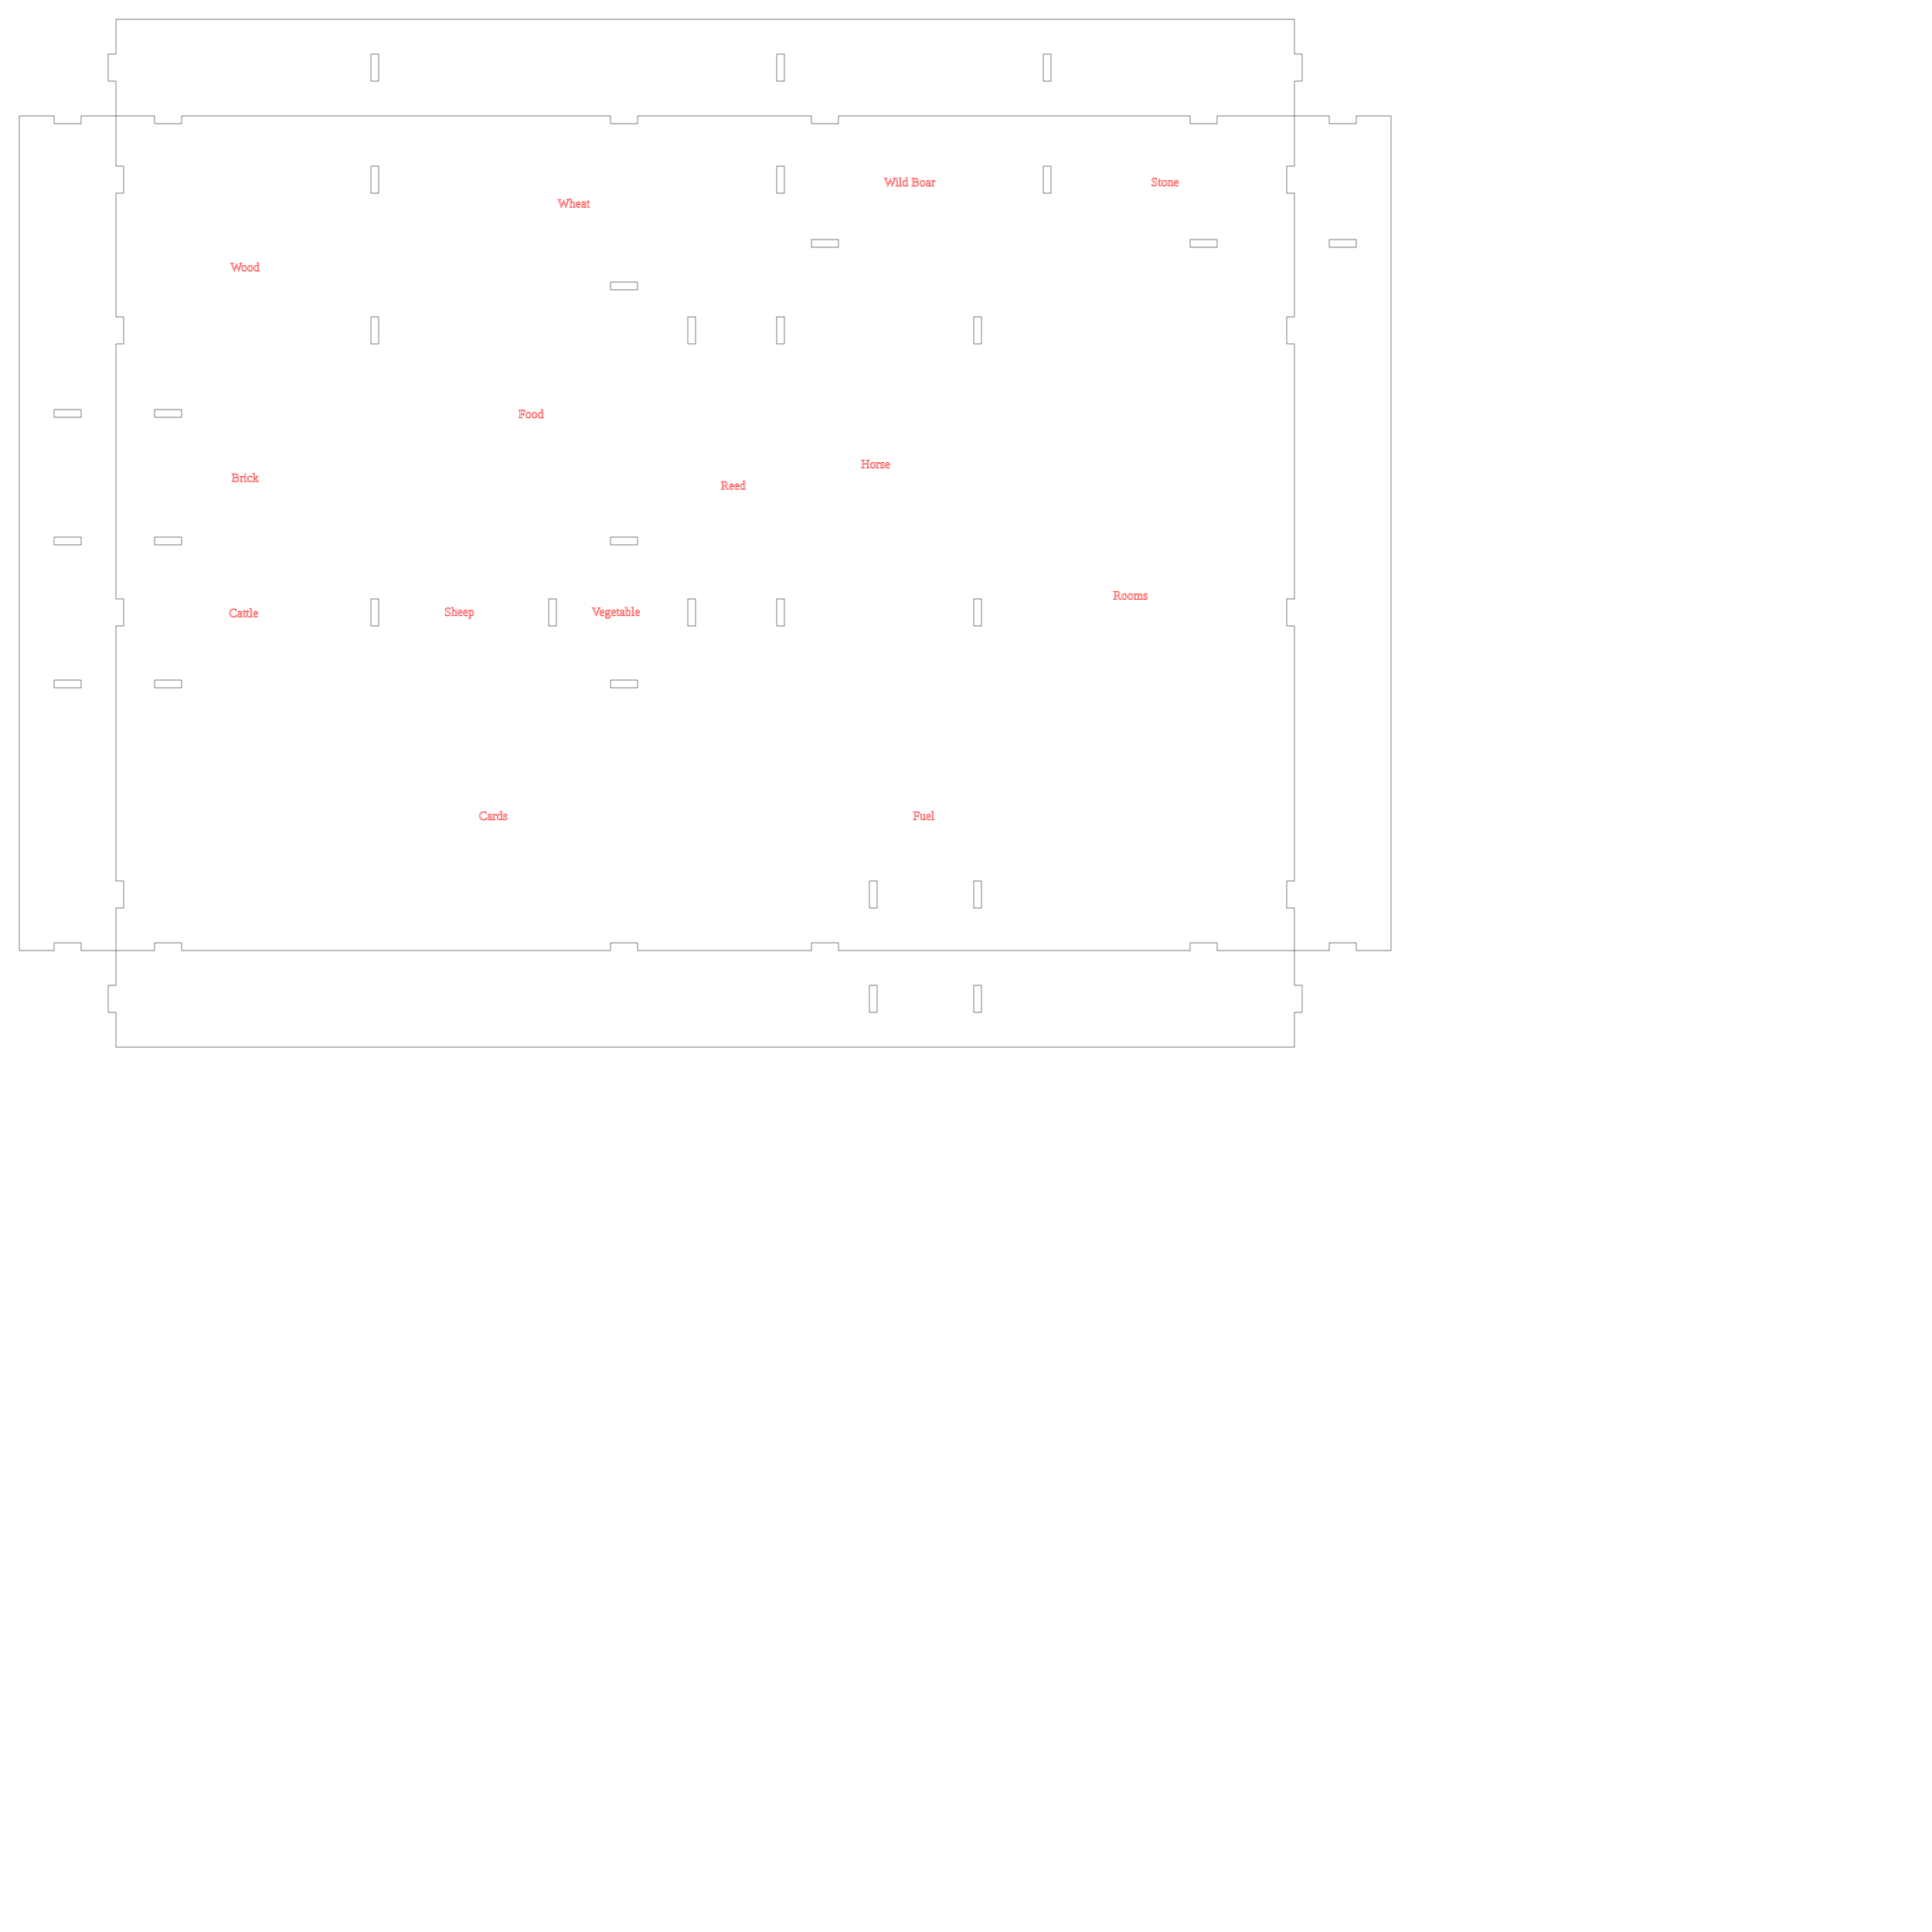
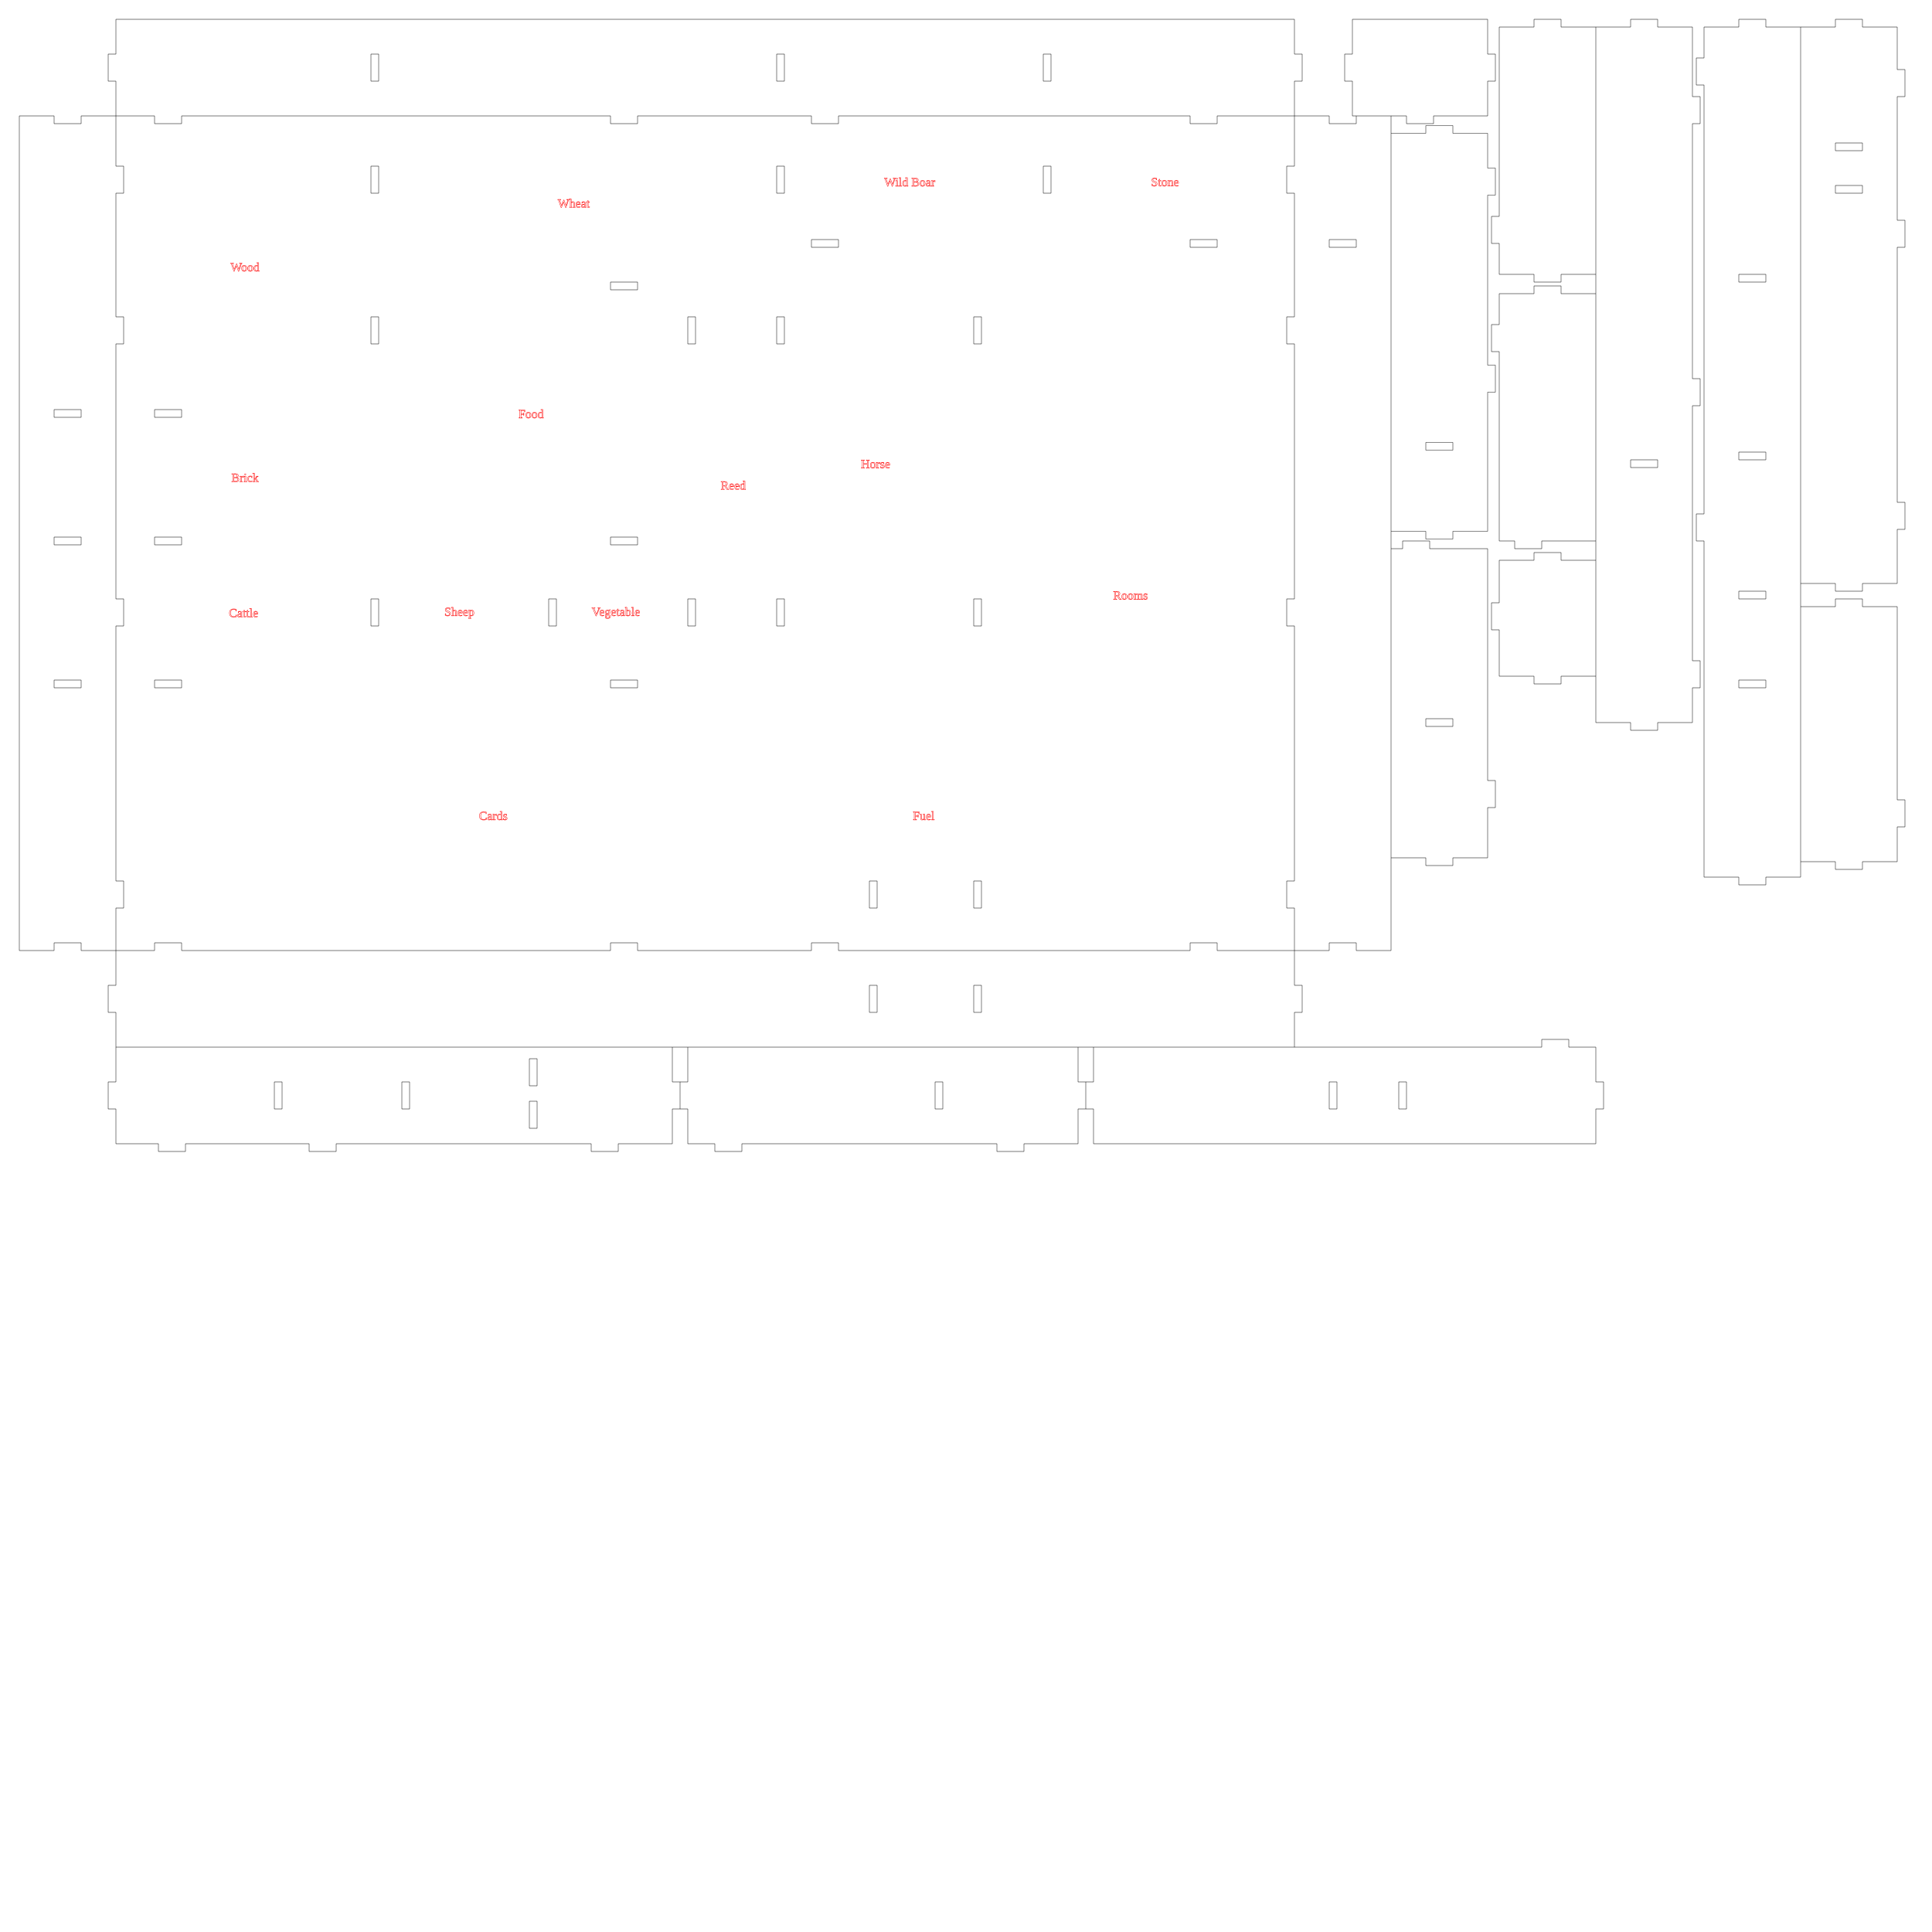
<svg xmlns="http://www.w3.org/2000/svg" width="500mm" height="500mm" viewBox="0 0 500 500" version="1.1" id="svg5">
  <defs id="defs2" />
  <g id="layer1" transform="translate(-144.9022,21)" style="display:none">
    <g id="g23554">
      <rect style="fill:#bf616a;fill-opacity:1;stroke-width:0.1;stroke-linejoin:round" id="rect769-6" width="41" height="43" x="-71" y="-131.5" transform="rotate(90)" />
      <text xml:space="preserve" style="font-size:3.175px;fill:#eceff4;fill-opacity:1;stroke-width:0.1;stroke-linejoin:round" x="105.996" y="-49.316" id="text13752">
        <tspan id="tspan13750" style="fill:#eceff4;fill-opacity:1;stroke-width:0.1" x="105.996" y="-49.316">Reed</tspan>
      </text>
    </g>
    <rect style="fill:#bf616a;fill-opacity:1;stroke-width:0.1;stroke-linejoin:round" id="rect769-6-7-6-2-56-5" width="41" height="75" x="-50.5" y="187.5" transform="rotate(90)" />
    <text xml:space="preserve" style="font-size:3.175px;fill:#eceff4;fill-opacity:1;stroke-width:0.1;stroke-linejoin:round" x="-231.858" y="-28.865" id="text13752-0-2-0-93-9">
      <tspan id="tspan13750-9-6-2-7-7" style="fill:#eceff4;fill-opacity:1;stroke-width:0.1" x="-231.858" y="-28.865">Person 1</tspan>
    </text>
    <rect style="fill:#bf616a;fill-opacity:1;stroke-width:0.1;stroke-linejoin:round" id="rect769-6-7-6-2-5-9-9-2-9-1" width="53" height="90" x="21" y="-113" transform="rotate(-90)" />
    <text xml:space="preserve" style="font-size:3.175px;fill:#eceff4;fill-opacity:1;stroke-width:0.1;stroke-linejoin:round" x="-71.818" y="-46.316" id="text13752-0-2-0-9-7-3-0-2-7">
      <tspan id="tspan13750-9-6-2-2-3-1-68-6-7" style="fill:#eceff4;fill-opacity:1;stroke-width:0.1" x="-71.818" y="-46.316">Food</tspan>
    </text>
  </g>
  <g id="layer2" style="display:none" transform="translate(30,30)">
    <g id="g19574" transform="rotate(90,331.3291,196.6578)">
      <rect style="fill:#81a1c1;fill-opacity:1;stroke-width:0.1;stroke-linejoin:round" id="rect769-6-7-6-2-5-9-9-2" width="79" height="180" x="-303.987" y="168.671" transform="rotate(-90)" />
      <text xml:space="preserve" style="font-size:3.175px;fill:#4c566a;fill-opacity:1;stroke-width:0.1;stroke-linejoin:round" x="253.245" y="265.622" id="text13752-0-2-0-9-7-3-0">
        <tspan id="tspan13750-9-6-2-2-3-1-68" style="stroke-width:0.1" x="253.245" y="265.622">Rooms</tspan>
      </text>
    </g>
    <rect style="fill:#eceff4;fill-opacity:1;stroke-width:0.1;stroke-linejoin:round" id="rect769-3-6-7" width="305" height="2" x="0" y="-2.6257521e-06" />
    <rect style="fill:#eceff4;fill-opacity:1;stroke-width:0.1;stroke-linejoin:round" id="rect769-3-6-7-2-1" width="105" height="2" x="68" y="43" />
    <rect style="fill:#eceff4;fill-opacity:1;stroke-width:0.1;stroke-linejoin:round" id="rect769-3-6-7-2-1-6-0" width="130" height="2" x="-303" y="-34" transform="scale(-1)" />
    <rect style="fill:#eceff4;fill-opacity:1;stroke-width:0.1;stroke-linejoin:round" id="rect769-3-6-7-5" width="305" height="2" x="-8.8817842e-16" y="214" />
    <rect style="fill:#eceff4;fill-opacity:1;stroke-width:0.1;stroke-linejoin:round" id="rect769-3-6-7-5-3" width="2" height="216" x="0" y="0" />
    <rect style="fill:#eceff4;fill-opacity:1;stroke-width:0.1;stroke-linejoin:round" id="rect769-3-6-7-5-3-5" width="2" height="216" x="303" y="0" />
    <g id="g13748" transform="translate(88)">
      <rect style="fill:#81a1c1;fill-opacity:1;stroke-width:0.1;stroke-linejoin:round" id="rect769" width="41" height="81" x="-43" y="2" transform="rotate(-90)" />
      <text xml:space="preserve" style="font-size:3.175px;fill:#4c566a;fill-opacity:1;stroke-width:0.1;stroke-linejoin:round" x="37.338" y="23.684" id="text13699">
        <tspan id="tspan13697" style="stroke-width:0.1" x="37.338" y="23.684">Wheat</tspan>
      </text>
    </g>
    <g id="g21898" transform="rotate(-90,243.0933,43.70412)">
      <rect style="fill:#81a1c1;fill-opacity:1;stroke-width:0.1;stroke-linejoin:round" id="rect769-4" width="21" height="90" x="28.389" y="140.797" transform="rotate(-90)" />
      <text xml:space="preserve" style="font-size:3.175px;fill:#4c566a;fill-opacity:1;stroke-width:0.1;stroke-linejoin:round" x="181.793" y="-37.706" id="text13699-9">
        <tspan id="tspan13697-0" style="stroke-width:0.1" x="181.793" y="-37.706">Reed</tspan>
      </text>
    </g>
    <g id="g13874" transform="translate(-138.6768,76)">
      <rect style="fill:#81a1c1;fill-opacity:1;stroke-width:0.1;stroke-linejoin:round" id="rect769-6-7" width="31" height="45" x="2" y="-185.677" transform="rotate(90)" />
      <text xml:space="preserve" style="font-size:3.175px;fill:#4c566a;fill-opacity:1;stroke-width:0.1;stroke-linejoin:round" x="159.051" y="18.684" id="text13752-0">
        <tspan id="tspan13750-9" style="stroke-width:0.1" x="159.051" y="18.684">Brick</tspan>
      </text>
    </g>
    <g id="g13971" transform="translate(-113.6839,109)">
      <rect style="fill:#81a1c1;fill-opacity:1;stroke-width:0.1;stroke-linejoin:round" id="rect769-6-7-6" width="35" height="44" x="2" y="-225.684" transform="rotate(90)" />
      <text xml:space="preserve" style="font-size:3.175px;fill:#4c566a;fill-opacity:1;stroke-width:0.1;stroke-linejoin:round" x="198.691" y="20.376" id="text13752-0-2">
        <tspan id="tspan13750-9-6" style="stroke-width:0.1" x="198.691" y="20.376">Sheep</tspan>
      </text>
    </g>
    <g id="g14082" transform="rotate(-90,240.3532,128.6468)">
      <rect style="fill:#81a1c1;fill-opacity:1;stroke-width:0.1;stroke-linejoin:round" id="rect769-6-7-6-2" width="33" height="35" x="2.294" y="-258" transform="rotate(90)" />
      <text xml:space="preserve" style="font-size:3.175px;fill:#4c566a;fill-opacity:1;stroke-width:0.1;stroke-linejoin:round" x="232.628" y="19.67" id="text13752-0-2-0">
        <tspan id="tspan13750-9-6-2" style="stroke-width:0.1" x="232.628" y="19.67">Vegetable</tspan>
      </text>
    </g>
    <g id="g14149" transform="translate(-3.585785,-23.23955)">
      <rect style="fill:#81a1c1;fill-opacity:1;stroke-width:0.1;stroke-linejoin:round" id="rect769-6-7-6-2-5" width="30" height="61" x="-55.24" y="245.586" transform="rotate(-90)" />
      <text xml:space="preserve" style="font-size:3.175px;fill:#4c566a;fill-opacity:1;stroke-width:0.1;stroke-linejoin:round" x="271.481" y="41.395" id="text13752-0-2-0-9">
        <tspan id="tspan13750-9-6-2-2" style="stroke-width:0.1" x="271.481" y="41.395">Stone</tspan>
      </text>
    </g>
    <g id="g14149-8" transform="translate(-71.08578,-20.23955)">
      <g id="g14225">
        <rect style="fill:#81a1c1;fill-opacity:1;stroke-width:0.1;stroke-linejoin:round" id="rect769-6-7-6-2-5-9" width="27" height="67" x="-49.24" y="244.086" transform="rotate(-90)" />
        <text xml:space="preserve" style="font-size:3.175px;fill:#4c566a;fill-opacity:1;stroke-width:0.1;stroke-linejoin:round" x="269.918" y="36.923" id="text13752-0-2-0-9-7">
          <tspan id="tspan13750-9-6-2-2-3" style="stroke-width:0.1" x="269.918" y="36.923">Wild Boar</tspan>
        </text>
      </g>
    </g>
    <g id="g15057" transform="translate(-149.1678,47.68365)">
      <rect style="fill:#81a1c1;fill-opacity:1;stroke-width:0.1;stroke-linejoin:round" id="rect769-6-7-6-2-5-9-9" width="35" height="64" x="-98.316" y="151.168" transform="rotate(-90)" />
      <text xml:space="preserve" style="font-size:3.175px;fill:#4c566a;fill-opacity:1;stroke-width:0.1;stroke-linejoin:round" x="178.419" y="82" id="text13752-0-2-0-9-7-3">
        <tspan id="tspan13750-9-6-2-2-3-1" style="stroke-width:0.1" x="178.419" y="82">Cattle</tspan>
      </text>
    </g>
    <g id="g19067" transform="rotate(90,164.5609,-32.23955)">
      <rect style="fill:#81a1c1;fill-opacity:1;stroke-width:0.1;stroke-linejoin:round" id="rect769-6-7-6-2-5-9-9-06" width="39" height="73" x="-130.321" y="198.8" transform="rotate(-90)" />
      <text xml:space="preserve" style="font-size:3.175px;fill:#4c566a;fill-opacity:1;stroke-width:0.1;stroke-linejoin:round" x="230.965" y="112.005" id="text13752-0-2-0-9-7-3-32">
        <tspan style="stroke-width:0.1" x="230.965" y="112.005" id="tspan19060">Wood</tspan>
      </text>
    </g>
    <g id="g19018" transform="rotate(180,250,108)">
      <rect style="fill:#81a1c1;fill-opacity:1;stroke-width:0.1;stroke-linejoin:round" id="rect769-6-7-6-2-5-9-9-0" width="25" height="65" x="278" y="2" />
      <text xml:space="preserve" style="font-size:3.175px;fill:#4c566a;fill-opacity:1;stroke-width:0.1;stroke-linejoin:round" x="287.243" y="35.684" id="text13752-0-2-0-9-7-3-3">
        <tspan id="tspan13750-9-6-2-2-3-1-6" style="stroke-width:0.1" x="287.243" y="35.684">Fuel</tspan>
      </text>
    </g>
    <g id="g18943" transform="rotate(90,223.75,50.75)">
      <rect style="fill:#81a1c1;fill-opacity:1;stroke-width:0.1;stroke-linejoin:round" id="rect769-6-7-6-2-5-9-9-4" width="40" height="111" x="-92.5" y="208" transform="rotate(-90)" />
      <text xml:space="preserve" style="font-size:3.175px;fill:#4c566a;fill-opacity:1;stroke-width:0.1;stroke-linejoin:round" x="258.807" y="73.635" id="text13752-0-2-0-9-7-3-7">
        <tspan id="tspan13750-9-6-2-2-3-1-8" style="stroke-width:0.1" x="258.807" y="73.635">Horse</tspan>
      </text>
    </g>
    <rect style="fill:#eceff4;fill-opacity:1;stroke-width:0.1;stroke-linejoin:round" id="rect769-3-6-7-2-1-6-8-6" width="180" height="2" x="34" y="-224" transform="rotate(90)" />
    <g id="g19564" transform="translate(-19.0967,-190.0655)">
      <rect style="fill:#81a1c1;fill-opacity:1;stroke-width:0.1;stroke-linejoin:round" id="rect769-6-7-6-2-5-9-9-2-9-6" width="66" height="192" x="-404.065" y="21.097" transform="rotate(-90)" />
      <text xml:space="preserve" style="font-size:3.175px;fill:#4c566a;fill-opacity:1;stroke-width:0.1;stroke-linejoin:round" x="112.544" y="372.249" id="text13752-0-2-0-9-7-3-0-2-4">
        <tspan id="tspan13750-9-6-2-2-3-1-68-6-9" style="stroke-width:0.1" x="112.544" y="372.249">Cards</tspan>
      </text>
    </g>
    <rect style="fill:#eceff4;fill-opacity:1;stroke-width:0.1;stroke-linejoin:round" id="rect769-3-6-7-2-1-6-5-7" width="220" height="2" x="-222" y="-148" transform="scale(-1)" />
    <rect style="fill:#eceff4;fill-opacity:1;stroke-width:0.1;stroke-linejoin:round" id="rect769-3-6-7-2-1-6-4" width="30" height="2" x="2" y="-242" transform="rotate(90)" />
    <rect style="fill:#eceff4;fill-opacity:1;stroke-width:0.1;stroke-linejoin:round" id="rect769-3-6-7-2-1-6-4-7" width="144" height="2" x="2" y="-173" transform="rotate(90)" />
    <rect style="fill:#81a1c1;fill-opacity:1;stroke-width:0.1;stroke-linejoin:round" id="rect769-6-7-6-2-5-9-9-2-9" width="64" height="79" x="-109" y="68" transform="rotate(-90)" />
    <text xml:space="preserve" style="font-size:3.175px;fill:#4c566a;fill-opacity:1;stroke-width:0.1;stroke-linejoin:round" x="101.182" y="81.184" id="text13752-0-2-0-9-7-3-0-2">
      <tspan id="tspan13750-9-6-2-2-3-1-68-6" style="stroke-width:0.1" x="101.182" y="81.184">Food</tspan>
    </text>
    <rect style="fill:#eceff4;fill-opacity:1;stroke-width:0.1;stroke-linejoin:round" id="rect769-3-6-7-2-1-6-1" width="66" height="2" x="148" y="-197" transform="rotate(90)" />
    <rect style="fill:#eceff4;fill-opacity:1;stroke-width:0.1;stroke-linejoin:round" id="rect769-3-6-7-2-1-7" width="64" height="2" x="2" y="76" />
    <rect style="fill:#eceff4;fill-opacity:1;stroke-width:0.1;stroke-linejoin:round" id="rect769-3-6-7-2-1-7-2" width="147" height="2" x="2" y="109" />
    <rect style="fill:#eceff4;fill-opacity:1;stroke-width:0.1;stroke-linejoin:round" id="rect769-3-6-7-2-1-7-2-6-1" width="144" height="2" x="-146" y="66" transform="rotate(-90)" />
    <rect style="fill:#eceff4;fill-opacity:1;stroke-width:0.1;stroke-linejoin:round" id="rect769-3-6-7-2-1-7-2-6-1-6" width="35" height="2" x="-146" y="112" transform="rotate(-90)" />
    <rect style="fill:#eceff4;fill-opacity:1;stroke-width:0.1;stroke-linejoin:round" id="rect769-3-6-7-2-1-7-2-6-1-6-1" width="101" height="2" x="-146" y="148" transform="rotate(-90)" />
  </g>
  <g id="layer3" transform="translate(-14.92337,-66.87909)" style="display:none">
    <rect style="display:inline;fill:#eceff4;fill-opacity:1;stroke-width:0.1;stroke-linejoin:round" id="rect769-3-6-7-5-6" width="305" height="2" x="14.923" y="280.879" />
    <rect style="display:inline;fill:#eceff4;fill-opacity:1;stroke-width:0.1;stroke-linejoin:round" id="rect769-3-6-7-5-3-5-5" width="2" height="216" x="317.923" y="66.879" />
    <rect style="display:inline;fill:#eceff4;fill-opacity:1;stroke-width:0.1;stroke-linejoin:round" id="rect769-3-6-7-5-6-6" width="305" height="2" x="-319.923" y="-68.879" transform="scale(-1)" />
    <rect style="display:inline;fill:#eceff4;fill-opacity:1;stroke-width:0.1;stroke-linejoin:round" id="rect769-3-6-7-5-3-5-5-3" width="2" height="216" x="-16.923" y="-282.879" transform="scale(-1)" />
    <rect style="display:inline;fill:#eceff4;fill-opacity:1;stroke-width:0.1;stroke-linejoin:round" id="rect769-3-6-7-5-3-5-5-3-5" width="2" height="146" x="-117.923" y="-212.879" transform="scale(-1)" />
    <g id="g29707" transform="matrix(1.2375,0,0,1.014286,399.1451,-23.81988)" style="stroke-width:0.893">
      <rect style="fill:#5e81ac;fill-opacity:1;stroke-width:0.089;stroke-linejoin:round" id="rect769-6-7-6-2-56-2-8-6" width="70" height="80" x="163.365" y="65.634" transform="rotate(90)" />
      <text xml:space="preserve" style="font-size:3.175px;fill:#4c566a;fill-opacity:1;stroke-width:0.089;stroke-linejoin:round" x="-112.5" y="199.5" id="text13752-0-2-0-93-5-6-7">
        <tspan id="tspan13750-9-6-2-7-4-8-3" style="stroke-width:0.089" x="-112.5" y="199.5">Person 5</tspan>
      </text>
    </g>
    <g id="g29707-9" transform="matrix(1.2375,0,0,1.014286,298.1451,-96.81989)" style="stroke-width:0.893">
      <rect style="fill:#5e81ac;fill-opacity:1;stroke-width:0.089;stroke-linejoin:round" id="rect769-6-7-6-2-56-2-8-6-4" width="70" height="80" x="163.365" y="65.634" transform="rotate(90)" />
      <text xml:space="preserve" style="font-size:3.175px;fill:#4c566a;fill-opacity:1;stroke-width:0.089;stroke-linejoin:round" x="-112.5" y="199.5" id="text13752-0-2-0-93-5-6-7-8">
        <tspan id="tspan13750-9-6-2-7-4-8-3-1" style="stroke-width:0.089" x="-112.5" y="199.5">Person 5</tspan>
      </text>
    </g>
    <g id="g29707-2" transform="matrix(1.2375,0,0,1.014286,298.1451,-23.81988)" style="stroke-width:0.893">
      <rect style="fill:#5e81ac;fill-opacity:1;stroke-width:0.089;stroke-linejoin:round" id="rect769-6-7-6-2-56-2-8-6-9" width="70" height="80" x="163.365" y="65.634" transform="rotate(90)" />
      <text xml:space="preserve" style="font-size:3.175px;fill:#4c566a;fill-opacity:1;stroke-width:0.089;stroke-linejoin:round" x="-112.5" y="199.5" id="text13752-0-2-0-93-5-6-7-3">
        <tspan id="tspan13750-9-6-2-7-4-8-3-9" style="stroke-width:0.089" x="-112.5" y="199.5">Person 5</tspan>
      </text>
    </g>
    <g id="g29707-0" transform="matrix(1.2375,0,0,1.014286,197.1451,-96.81989)" style="stroke-width:0.893">
      <rect style="fill:#5e81ac;fill-opacity:1;stroke-width:0.089;stroke-linejoin:round" id="rect769-6-7-6-2-56-2-8-6-8" width="70" height="80" x="163.365" y="65.634" transform="rotate(90)" />
      <text xml:space="preserve" style="font-size:3.175px;fill:#4c566a;fill-opacity:1;stroke-width:0.089;stroke-linejoin:round" x="-112.5" y="199.5" id="text13752-0-2-0-93-5-6-7-85">
        <tspan id="tspan13750-9-6-2-7-4-8-3-0" style="stroke-width:0.089" x="-112.5" y="199.5">Person 5</tspan>
      </text>
    </g>
    <g id="g29707-96" transform="matrix(1.2375,0,0,1.014286,399.1451,-96.81988)" style="stroke-width:0.893">
      <rect style="fill:#5e81ac;fill-opacity:1;stroke-width:0.089;stroke-linejoin:round" id="rect769-6-7-6-2-56-2-8-6-3" width="70" height="80" x="163.365" y="65.634" transform="rotate(90)" />
      <text xml:space="preserve" style="font-size:3.175px;fill:#4c566a;fill-opacity:1;stroke-width:0.089;stroke-linejoin:round" x="-112.5" y="199.5" id="text13752-0-2-0-93-5-6-7-856">
        <tspan id="tspan13750-9-6-2-7-4-8-3-11" style="stroke-width:0.089" x="-112.5" y="199.5">Person 5</tspan>
      </text>
    </g>
    <rect style="display:inline;fill:#eceff4;fill-opacity:1;stroke-width:0.1;stroke-linejoin:round" id="rect769-3-6-7-5-3-5-5-3-5-9" width="2" height="146" x="-218.923" y="-212.879" transform="scale(-1)" />
    <rect style="display:inline;fill:#eceff4;fill-opacity:1;stroke-width:0.1;stroke-linejoin:round" id="rect769-3-6-7-5-6-6-8" width="305" height="2" x="-319.923" y="-141.879" transform="scale(-1)" />
    <rect style="display:inline;fill:#eceff4;fill-opacity:1;stroke-width:0.1;stroke-linejoin:round" id="rect769-3-6-7-5-6-6-4" width="204" height="2" x="-319.923" y="-214.879" transform="scale(-1)" />
  </g>
  <g id="layer4">
-     <g id="layer8" style="display:none">
+     <g id="layer8" style="display:inline">
      <g id="layer9" style="display:inline" transform="translate(109.5,266)">
-         <path id="rect2879-0" style="fill:none;stroke:#000000;stroke-width:0.1;stroke-linejoin:round" d="m 275.5,-261 v 9 h 2 v 7 h -2 v 9 h -14 v 2 h -7 v -2 h -14 v -9 h -2 v -7 h 2 v -9 z" />
+         <path id="rect2879-0" style="fill:none;stroke:#000000;stroke-width:0.1;stroke-linejoin:round" d="m 241.5,-236 h -1 v -9 h -2 v -7 h 2 v -9 H 275.5 v 9 h 2 v 7 h -2 v 9 h -14 v 2 h -7 v -2 H 250.5" />
        <path id="rect2879-0-9" style="fill:none;stroke:#000000;stroke-width:0.1;stroke-linejoin:round" d="m 356.5,-43 h 9 v 2 h 7 v -2 h 9 v -9 h 2 v -7 h -2 v -50 h -9 v -2 h -7 v 2 h -9" />
        <path id="rect2879-0-5" style="fill:none;stroke:#000000;stroke-width:0.1;stroke-linejoin:round" d="m 303.5,-91 h -9 v 2 h -7 v -2 h -9 v -12 h -2 v -7 h 2 v -11 h 9 v -2 h 7 v 2 h 9" />
        <g id="g3342" transform="matrix(-1,0,0,1,554.5,-261)">
          <path id="rect2879-1" style="fill:none;stroke:#000000;stroke-width:0.1;stroke-linejoin:round" d="m 198,146 h -9 v 2 h -7 v -2 h -9 v -14 h -2 v -7 h 2 V 59 h -2 v -7 h 2 v -32 h -2 v -7 l 2,-10e-6 V 2 l 9,4e-5 V 3.6185046e-5 h 7 V 2 l 9,-7e-5" />
          <rect style="display:inline;fill:none;stroke:#000000;stroke-width:0.1;stroke-linejoin:round;stroke-opacity:1" id="rect2977-3-2" width="2" height="7" x="32" y="-189" transform="rotate(90)" />
          <rect style="display:inline;fill:none;stroke:#000000;stroke-width:0.1;stroke-linejoin:round;stroke-opacity:1" id="rect2977-3-2-4" width="2" height="7" x="43" y="-189" transform="rotate(90)" />
        </g>
        <g id="g3363" transform="matrix(-1,0,0,1,552.5,-293)" style="display:inline">
          <path id="rect2879-1-7-6" style="fill:none;stroke:#000000;stroke-width:0.1;stroke-linejoin:round" d="m 249,214 h -9 v 2 h -7 v -2 h -9 v -9 h -2 v -7 h 2 v -66 h -2 v -7 h 2 V 59 h -2 v -7 l 2,-1e-5 v -18 l 9,2e-5 v -2 h 7 v 2 h 9 z" />
          <rect style="display:inline;fill:none;stroke:#000000;stroke-width:0.1;stroke-linejoin:round;stroke-opacity:1" id="rect2977-3-54" width="2" height="7" x="146" y="-240" transform="rotate(90)" />
        </g>
        <g id="g3299" style="display:inline" transform="rotate(-90,8.250035,89.74998)">
          <path id="rect2879" style="fill:none;stroke:#000000;stroke-width:0.1;stroke-linejoin:round" d="m 93,146 h -9 v 2 h -7 v -2 h -9 v -14 h -2 v -7 h 2 V 59 l -2,-3e-6 V 52 l 2,-3e-6 V 20 H 66 V 13 L 68,13 V 2 l 9,4e-5 V 1e-5 h 7 v 2 l 9,-7e-5" />
          <rect style="display:inline;fill:none;stroke:#000000;stroke-width:0.1;stroke-linejoin:round;stroke-opacity:1" id="rect2977-3" width="2" height="7" x="76" y="-84" transform="rotate(90)" />
          <rect style="display:inline;fill:none;stroke:#000000;stroke-width:0.1;stroke-linejoin:round;stroke-opacity:1" id="rect2977-3-7" width="2" height="7" x="109" y="-79" transform="rotate(90)" />
          <rect style="display:inline;fill:none;stroke:#000000;stroke-width:0.1;stroke-linejoin:round;stroke-opacity:1" id="rect2977-3-7-6" width="2" height="7" x="109" y="-90" transform="rotate(90)" />
          <rect style="display:inline;fill:none;stroke:#000000;stroke-width:0.1;stroke-linejoin:round;stroke-opacity:1" id="rect2977-3-4" width="2" height="7" x="43" y="-84" transform="rotate(90)" />
        </g>
        <g id="g3321" style="display:inline" transform="rotate(-90,101.75,78.25001)">
          <path id="rect2879-1-7" style="fill:none;stroke:#000000;stroke-width:0.1;stroke-linejoin:round" d="m 166,43 v 2 l 9,-3e-6 m 0,101 h -9 v 2 h -7 v -2 h -9 v -14 h -2 v -7 h 2 V 59 h -2 v -7 l 2,-3e-6 V 45 L 159,45 v -2" />
          <rect style="display:inline;fill:none;stroke:#000000;stroke-width:0.1;stroke-linejoin:round;stroke-opacity:1" id="rect2977-3-5" width="2" height="7" x="109" y="-166" transform="rotate(90)" />
        </g>
      </g>
      <g id="layer10-8" transform="rotate(90,-21.50001,212.5)" style="display:inline">
        <path id="rect2879-0-5-8" style="display:inline;fill:none;stroke:#000000;stroke-width:0.1;stroke-linejoin:round" d="m -227,-222 v 9 h -2 v 7 h 2 v 9 h 49 v 2 h 7 v -2 h 8 v -9 h 2 v -7 h -2 v -9" />
        <path id="rect2879-0-5-8-8" style="display:inline;fill:none;stroke:#000000;stroke-width:0.1;stroke-linejoin:round" d="m -94,-222 v 14 h 2 v 7 h -2 v 4 H -143 v 2 l -7,1e-5 v -2 l -8,-1e-5 v -9 h -2 v -7 h 2 v -9" />
        <g id="g3639" style="display:inline" transform="translate(-229,-326)">
          <path id="rect2879-0-5-8-4" style="fill:none;stroke:#000000;stroke-width:0.1;stroke-linejoin:round" d="m 222,51 v 9 h 2 v 7 h -2 v 9 L 135,76 v 2 h -7 v -2 l -111,3.4e-5 v 2 l -7,3e-6 v -2 l -8,-3e-6 v -9 H -1.1444094e-7 v -7 H 2 v -9 z" />
          <rect style="fill:none;stroke:#000000;stroke-width:0.1;stroke-linejoin:round;stroke-opacity:1" id="rect3573" width="2" height="7" x="66" y="60" />
          <rect style="fill:none;stroke:#000000;stroke-width:0.1;stroke-linejoin:round;stroke-opacity:1" id="rect3581-1" width="2" height="7" x="171" y="60" />
          <rect style="fill:none;stroke:#000000;stroke-width:0.1;stroke-linejoin:round;stroke-opacity:1" id="rect3581-3" width="2" height="7" x="148" y="60" />
          <rect style="fill:none;stroke:#000000;stroke-width:0.1;stroke-linejoin:round;stroke-opacity:1" id="rect3581" width="2" height="7" x="112" y="60" />
        </g>
        <g id="g3673" style="display:inline" transform="matrix(1,0,0,-1,-267.5,-221)">
          <path id="rect2879-0-5-8-49" style="fill:none;stroke:#000000;stroke-width:0.1;stroke-linejoin:round" d="m 171,-52 v 9 h 2 v 7 h -2 v 9 h -36 v 2 h -7 v -2 H 84 v 2 L 77,-25 v -2 l -9,-3e-6 v -9 h -2 v -7 h 2 v -9" />
          <rect style="fill:none;stroke:#000000;stroke-width:0.1;stroke-linejoin:round;stroke-opacity:1" id="rect3669" width="2" height="7" x="148" y="-43" />
        </g>
        <g id="g3804" transform="matrix(1,0,0,-1,-160,-155)">
          <path id="rect2879-0-5-8-8-2" style="display:inline;fill:none;stroke:#000000;stroke-width:0.1;stroke-linejoin:round" d="m 68,14 v 3 h -2 v 7 h 2 V 39 H 128 v 2 h 7 v -2 h 13 v -9 h 2 v -7 h -2 v -9" />
          <rect style="fill:none;stroke:#000000;stroke-width:0.1;stroke-linejoin:round;stroke-opacity:1" id="rect3800" width="2" height="7" x="112" y="23" />
        </g>
-         <g id="g3862" transform="rotate(90,213.25,-238.75)">
-           <path id="rect2879-0-5-8-9" style="display:inline;fill:none;stroke:#000000;stroke-width:0.1;stroke-linejoin:round" d="m 303,-63 v 9 h 2 v 7 h -2 v 9 H 187 v 2 l -7,3e-6 v -2 l -7,-3e-6 v -9 h -2 v -7 h 2 v -9 z" />
+         <g id="g3862" transform="rotate(90,197,-198)">
+           <path id="rect2879-0-5-8-9" style="display:inline;fill:none;stroke:#000000;stroke-width:0.1;stroke-linejoin:round" d="m 305,-47 h -2 v 9 m -51.983,0 H 187 v 2 l -7,3e-6 v -2 l -7,-3e-6 v -9 h -2 v -7 h 2 v -9 h 130 v 9 h 2" />
          <rect style="fill:none;stroke:#000000;stroke-width:0.1;stroke-linejoin:round;stroke-opacity:1" id="rect3858" width="2" height="7" x="240" y="-54" />
          <rect style="fill:none;stroke:#000000;stroke-width:0.1;stroke-linejoin:round;stroke-opacity:1" id="rect3858-5" width="2" height="7" x="222" y="-54" />
        </g>
      </g>
    </g>
    <g id="layer11" style="display:inline">
      <g id="layer12" style="display:none">
        <rect style="display:inline;fill:none;stroke:#000000;stroke-width:0.1;stroke-linejoin:round;stroke-opacity:1" id="rect5249" width="64" height="74" x="32" y="32" />
        <rect style="display:inline;fill:none;stroke:#000000;stroke-width:0.1;stroke-linejoin:round;stroke-opacity:1" id="rect5260" width="64" height="31" x="32" y="108" />
        <rect style="display:inline;fill:none;stroke:#000000;stroke-width:0.1;stroke-linejoin:round;stroke-opacity:1" id="rect5262" width="64" height="35" x="32" y="141" />
        <rect style="display:inline;fill:none;stroke:#000000;stroke-width:0.1;stroke-linejoin:round;stroke-opacity:1" id="rect5264" width="193" height="66" x="32" y="178" ry="0" />
        <rect style="display:inline;fill:none;stroke:#000000;stroke-width:0.1;stroke-linejoin:round;stroke-opacity:1" id="rect5266" width="34" height="35" x="144" y="141" />
        <rect style="display:inline;fill:none;stroke:#000000;stroke-width:0.1;stroke-linejoin:round;stroke-opacity:1" id="rect5268" width="44" height="35" x="98" y="141" />
        <rect style="display:inline;fill:none;stroke:#000000;stroke-width:0.1;stroke-linejoin:round;stroke-opacity:1" id="rect5270" width="80" height="64" x="98" y="75" />
        <rect style="display:inline;fill:none;stroke:#000000;stroke-width:0.1;stroke-linejoin:round;stroke-opacity:1" id="rect5272" width="103" height="41" x="98" y="32" />
        <rect style="display:inline;fill:none;stroke:#000000;stroke-width:0.1;stroke-linejoin:round;stroke-opacity:1" id="rect5274" width="21" height="101" x="180" y="75" />
        <rect style="display:inline;fill:none;stroke:#000000;stroke-width:0.1;stroke-linejoin:round;stroke-opacity:1" id="rect5276" width="67" height="30" x="203" y="32" />
        <rect style="display:inline;fill:none;stroke:#000000;stroke-width:0.1;stroke-linejoin:round;stroke-opacity:1" id="rect5278" width="61" height="30" x="272" y="32" />
        <rect style="display:inline;fill:none;stroke:#000000;stroke-width:0.1;stroke-linejoin:round;stroke-opacity:1" id="rect5280" width="79" height="180" x="254" y="64" />
        <rect style="display:inline;fill:none;stroke:#000000;stroke-width:0.1;stroke-linejoin:round;stroke-opacity:1" id="rect5287" width="49" height="112" x="203" y="64" />
        <rect style="display:inline;fill:none;stroke:#000000;stroke-width:0.1;stroke-linejoin:round;stroke-opacity:1" id="rect5289" width="25" height="66" x="227" y="178" />
      </g>
      <text xml:space="preserve" style="font-size:3.175px;fill:none;stroke:#ff0000;stroke-width:0.1;stroke-linejoin:round;stroke-opacity:1" x="59.665" y="70.184" id="text5465">
        <tspan id="tspan5463" style="fill:none;stroke:#ff0000;stroke-width:0.1;stroke-opacity:1" x="59.665" y="70.184">Wood</tspan>
      </text>
      <text xml:space="preserve" style="font-size:3.175px;display:inline;fill:none;stroke:#ff0000;stroke-width:0.1;stroke-linejoin:round;stroke-opacity:1" x="144.338" y="53.684" id="text5465-0">
        <tspan id="tspan5463-4" style="fill:none;stroke:#ff0000;stroke-width:0.1;stroke-opacity:1" x="144.338" y="53.684">Wheat</tspan>
      </text>
      <text xml:space="preserve" style="font-size:3.175px;display:inline;fill:none;stroke:#ff0000;stroke-width:0.1;stroke-linejoin:round;stroke-opacity:1" x="59.874" y="124.684" id="text5465-8">
        <tspan id="tspan5463-7" style="fill:none;stroke:#ff0000;stroke-width:0.1;stroke-opacity:1" x="59.874" y="124.684">Brick</tspan>
      </text>
      <text xml:space="preserve" style="font-size:3.175px;display:inline;fill:none;stroke:#ff0000;stroke-width:0.1;stroke-linejoin:round;stroke-opacity:1" x="134.182" y="108.184" id="text5465-1">
        <tspan id="tspan5463-72" style="fill:none;stroke:#ff0000;stroke-width:0.1;stroke-opacity:1" x="134.182" y="108.184">Food</tspan>
      </text>
      <text xml:space="preserve" style="font-size:3.175px;display:inline;fill:none;stroke:#ff0000;stroke-width:0.1;stroke-linejoin:round;stroke-opacity:1" x="59.251" y="159.684" id="text5465-7">
        <tspan id="tspan5463-2" style="fill:none;stroke:#ff0000;stroke-width:0.1;stroke-opacity:1" x="59.251" y="159.684">Cattle</tspan>
      </text>
      <text xml:space="preserve" style="font-size:3.175px;display:inline;fill:none;stroke:#ff0000;stroke-width:0.1;stroke-linejoin:round;stroke-opacity:1" x="115.007" y="159.376" id="text5465-2">
        <tspan id="tspan5463-6" style="fill:none;stroke:#ff0000;stroke-width:0.1;stroke-opacity:1" x="115.007" y="159.376">Sheep</tspan>
      </text>
      <text xml:space="preserve" style="font-size:3.175px;display:inline;fill:none;stroke:#ff0000;stroke-width:0.1;stroke-linejoin:round;stroke-opacity:1" x="186.496" y="126.684" id="text5465-10">
        <tspan id="tspan5463-61" style="fill:none;stroke:#ff0000;stroke-width:0.1;stroke-opacity:1" x="186.496" y="126.684">Reed</tspan>
      </text>
      <text xml:space="preserve" style="font-size:3.175px;display:inline;fill:none;stroke:#ff0000;stroke-width:0.1;stroke-linejoin:round;stroke-opacity:1" x="153.128" y="159.376" id="text5465-5">
        <tspan id="tspan5463-9" style="fill:none;stroke:#ff0000;stroke-width:0.1;stroke-opacity:1" x="153.128" y="159.376">Vegetable</tspan>
      </text>
      <text xml:space="preserve" style="font-size:3.175px;display:inline;fill:none;stroke:#ff0000;stroke-width:0.1;stroke-linejoin:round;stroke-opacity:1" x="123.948" y="212.184" id="text5465-4">
        <tspan id="tspan5463-90" style="fill:none;stroke:#ff0000;stroke-width:0.1;stroke-opacity:1" x="123.948" y="212.184">Cards</tspan>
      </text>
      <text xml:space="preserve" style="font-size:3.175px;display:inline;fill:none;stroke:#ff0000;stroke-width:0.1;stroke-linejoin:round;stroke-opacity:1" x="236.243" y="212.184" id="text5465-9">
        <tspan id="tspan5463-1" style="fill:none;stroke:#ff0000;stroke-width:0.1;stroke-opacity:1" x="236.243" y="212.184">Fuel</tspan>
      </text>
      <text xml:space="preserve" style="font-size:3.175px;display:inline;fill:none;stroke:#ff0000;stroke-width:0.1;stroke-linejoin:round;stroke-opacity:1" x="288.074" y="155.135" id="text5465-77">
        <tspan id="tspan5463-11" style="fill:none;stroke:#ff0000;stroke-width:0.1;stroke-opacity:1" x="288.074" y="155.135">Rooms</tspan>
      </text>
      <text xml:space="preserve" style="font-size:3.175px;display:inline;fill:none;stroke:#ff0000;stroke-width:0.1;stroke-linejoin:round;stroke-opacity:1" x="222.807" y="121.135" id="text5465-59">
        <tspan id="tspan5463-77" style="fill:none;stroke:#ff0000;stroke-width:0.1;stroke-opacity:1" x="222.807" y="121.135">Horse</tspan>
      </text>
      <text xml:space="preserve" style="font-size:3.175px;display:inline;fill:none;stroke:#ff0000;stroke-width:0.1;stroke-linejoin:round;stroke-opacity:1" x="228.832" y="48.184" id="text5465-6">
        <tspan id="tspan5463-73" style="fill:none;stroke:#ff0000;stroke-width:0.1;stroke-opacity:1" x="228.832" y="48.184">Wild Boar</tspan>
      </text>
      <text xml:space="preserve" style="font-size:3.175px;display:inline;fill:none;stroke:#ff0000;stroke-width:0.1;stroke-linejoin:round;stroke-opacity:1" x="297.896" y="48.156" id="text5465-65">
        <tspan id="tspan5463-63" style="fill:none;stroke:#ff0000;stroke-width:0.1;stroke-opacity:1" x="297.896" y="48.156">Stone</tspan>
      </text>
    </g>
    <g id="g5211" transform="translate(30.00003,30.00001)" style="display:inline">
      <g id="layer5" style="display:inline">
        <g id="g3490">
          <path id="rect2386-0-3" style="display:inline;fill:none;stroke:#000000;stroke-width:0.1;stroke-linejoin:round" d="m 305,0 v -9 h 2 v -7 h -2 v -9 H -1.7673035e-5 v 9 H -2 l 3e-5,7 H -1.7673035e-5 V 0" />
          <rect style="fill:none;stroke:#000000;stroke-width:0.1;stroke-linejoin:round;stroke-opacity:1" id="rect2977" width="2" height="7" x="66" y="-16" />
          <rect style="fill:none;stroke:#000000;stroke-width:0.1;stroke-linejoin:round;stroke-opacity:1" id="rect3132" width="2" height="7" x="171" y="-16" />
          <rect style="fill:none;stroke:#000000;stroke-width:0.1;stroke-linejoin:round;stroke-opacity:1" id="rect3160" width="2" height="7" x="240" y="-16" />
        </g>
        <g id="g3505">
          <path id="rect2386-0" style="display:inline;fill:none;stroke:#000000;stroke-width:0.1;stroke-linejoin:round" d="M 305,216 V 225 h 2 v 7 h -2 v 9 H 0 v -9 H -2 L -2,225 h 2 v -9" />
          <rect style="fill:none;stroke:#000000;stroke-width:0.1;stroke-linejoin:round;stroke-opacity:1" id="rect3166" width="2" height="7" x="222" y="225" />
          <rect style="display:inline;fill:none;stroke:#000000;stroke-width:0.1;stroke-linejoin:round;stroke-opacity:1" id="rect3166-6" width="2" height="7" x="195" y="225" />
        </g>
        <g id="g3500">
          <path id="rect2386" style="fill:none;stroke:#000000;stroke-width:0.1;stroke-linejoin:round" d="m 305,-3e-5 9,-3.814697e-6 V 2 L 321,2 V 0 l 9,-3e-5 V 216 H 321 v -2 h -7 v 2 h -9" />
          <rect style="fill:none;stroke:#000000;stroke-width:0.1;stroke-linejoin:round;stroke-opacity:1" id="rect3496" width="7" height="2" x="314" y="32" />
        </g>
        <g id="g3513">
          <path id="rect2386-06" style="display:inline;fill:none;stroke:#000000;stroke-width:0.1;stroke-linejoin:round" d="m 0,-3e-5 -9,-4e-6 v 2 L -16,2 V 0 l -9,-3e-5 V 216 H -16 v -2 h 7 v 2 h 9" />
          <rect style="display:inline;fill:none;stroke:#000000;stroke-width:0.1;stroke-linejoin:round;stroke-opacity:1" id="rect3480" width="7" height="2" x="-16" y="76" />
          <rect style="display:inline;fill:none;stroke:#000000;stroke-width:0.1;stroke-linejoin:round;stroke-opacity:1" id="rect3507" width="7" height="2" x="-16" y="146" />
          <rect style="fill:none;stroke:#000000;stroke-width:0.1;stroke-linejoin:round;stroke-opacity:1" id="rect3523" width="7" height="2" x="-16" y="109" />
        </g>
      </g>
      <g id="layer7" style="display:inline">
        <g id="g3958">
          <rect style="display:inline;fill:none;stroke:#000000;stroke-width:0.1;stroke-linejoin:round;stroke-opacity:1" id="rect1787" width="2" height="7" x="222" y="198" />
          <rect style="display:inline;fill:none;stroke:#000000;stroke-width:0.1;stroke-linejoin:round;stroke-opacity:1" id="rect1787-3" width="2" height="7" x="222" y="125" />
          <rect style="display:inline;fill:none;stroke:#000000;stroke-width:0.1;stroke-linejoin:round;stroke-opacity:1" id="rect1787-6" width="2" height="7" x="222" y="52" />
          <rect style="display:inline;fill:none;stroke:#000000;stroke-width:0.1;stroke-linejoin:round;stroke-opacity:1" id="rect1787-6-9" width="2" height="7" x="171" y="52" />
          <rect style="display:inline;fill:none;stroke:#000000;stroke-width:0.1;stroke-linejoin:round;stroke-opacity:1" id="rect1787-7" width="2" height="7" x="240" y="13" />
          <rect style="display:inline;fill:none;stroke:#000000;stroke-width:0.1;stroke-linejoin:round;stroke-opacity:1" id="rect1787-5" width="2" height="7" x="171" y="13" />
          <rect style="display:inline;fill:none;stroke:#000000;stroke-width:0.1;stroke-linejoin:round;stroke-opacity:1" id="rect1787-35" width="2" height="7" x="32" y="-285" transform="rotate(90)" />
          <rect style="display:inline;fill:none;stroke:#000000;stroke-width:0.1;stroke-linejoin:round;stroke-opacity:1" id="rect1787-62" width="2" height="7" x="32" y="-187" transform="rotate(90)" />
          <rect style="display:inline;fill:none;stroke:#000000;stroke-width:0.1;stroke-linejoin:round;stroke-opacity:1" id="rect1787-9" width="2" height="7" x="-45" y="128" transform="rotate(-90)" />
          <rect style="display:inline;fill:none;stroke:#000000;stroke-width:0.1;stroke-linejoin:round;stroke-opacity:1" id="rect1787-1" width="2" height="7" x="76" y="-17" transform="rotate(90)" />
          <rect style="display:inline;fill:none;stroke:#000000;stroke-width:0.1;stroke-linejoin:round;stroke-opacity:1" id="rect1787-2" width="2" height="7" x="-111" y="10" transform="rotate(-90)" />
          <rect style="display:inline;fill:none;stroke:#000000;stroke-width:0.1;stroke-linejoin:round;stroke-opacity:1" id="rect1787-70" width="2" height="7" x="146" y="-17" transform="rotate(90)" />
          <rect style="display:inline;fill:none;stroke:#000000;stroke-width:0.1;stroke-linejoin:round;stroke-opacity:1" id="rect1787-93" width="2" height="7" x="109" y="-135" transform="rotate(90)" />
          <rect style="display:inline;fill:none;stroke:#000000;stroke-width:0.1;stroke-linejoin:round;stroke-opacity:1" id="rect1787-60" width="2" height="7" x="-148" y="128" transform="rotate(-90)" />
          <rect style="display:inline;fill:none;stroke:#000000;stroke-width:0.1;stroke-linejoin:round;stroke-opacity:1" id="rect1787-626" width="2" height="7" x="171" y="125" />
          <rect style="display:inline;fill:none;stroke:#000000;stroke-width:0.1;stroke-linejoin:round;stroke-opacity:1" id="rect1787-18" width="2" height="7" x="195" y="198" />
          <rect style="display:inline;fill:none;stroke:#000000;stroke-width:0.1;stroke-linejoin:round;stroke-opacity:1" id="rect1787-79" width="2" height="7" x="66" y="125" />
          <rect style="display:inline;fill:none;stroke:#000000;stroke-width:0.1;stroke-linejoin:round;stroke-opacity:1" id="rect1787-20" width="2" height="7" x="112" y="125" />
          <rect style="display:inline;fill:none;stroke:#000000;stroke-width:0.1;stroke-linejoin:round;stroke-opacity:1" id="rect1787-23" width="2" height="7" x="66" y="13" />
          <rect style="display:inline;fill:none;stroke:#000000;stroke-width:0.1;stroke-linejoin:round;stroke-opacity:1" id="rect1787-23-5" width="2" height="7" x="66" y="52" />
          <rect style="display:inline;fill:none;stroke:#000000;stroke-width:0.1;stroke-linejoin:round;stroke-opacity:1" id="rect1787-23-54" width="2" height="7" x="148" y="52" />
          <rect style="display:inline;fill:none;stroke:#000000;stroke-width:0.1;stroke-linejoin:round;stroke-opacity:1" id="rect1787-75" width="2" height="7" x="148" y="125" />
          <path id="rect1679" style="display:inline;fill:none;stroke:#000000;stroke-width:0.1;stroke-linejoin:round" d="m 0,0 v 13 h 2 v 7 H 0 v 32 h 2 v 7 H 0 v 66 h 2 v 7 H 0 v 66 h 2 v 7 H 0 v 11 h 10 v -2 h 7 v 2 H 128 v -2 h 7 v 2 h 45 v -2 h 7 v 2 h 91 v -2 h 7 v 2 h 20 v -11 h -2 v -7 h 2 v -66 h -2 v -7 h 2 V 59 h -2 v -7 h 2 V 20 h -2 V 13 h 2 V 0 h -20 v 2 h -7 V 0 h -91 v 2 h -7 V 0 h -45 v 2 h -7 V 0 H 17 V 2 H 10 V 0 Z" />
        </g>
      </g>
    </g>
  </g>
</svg>
